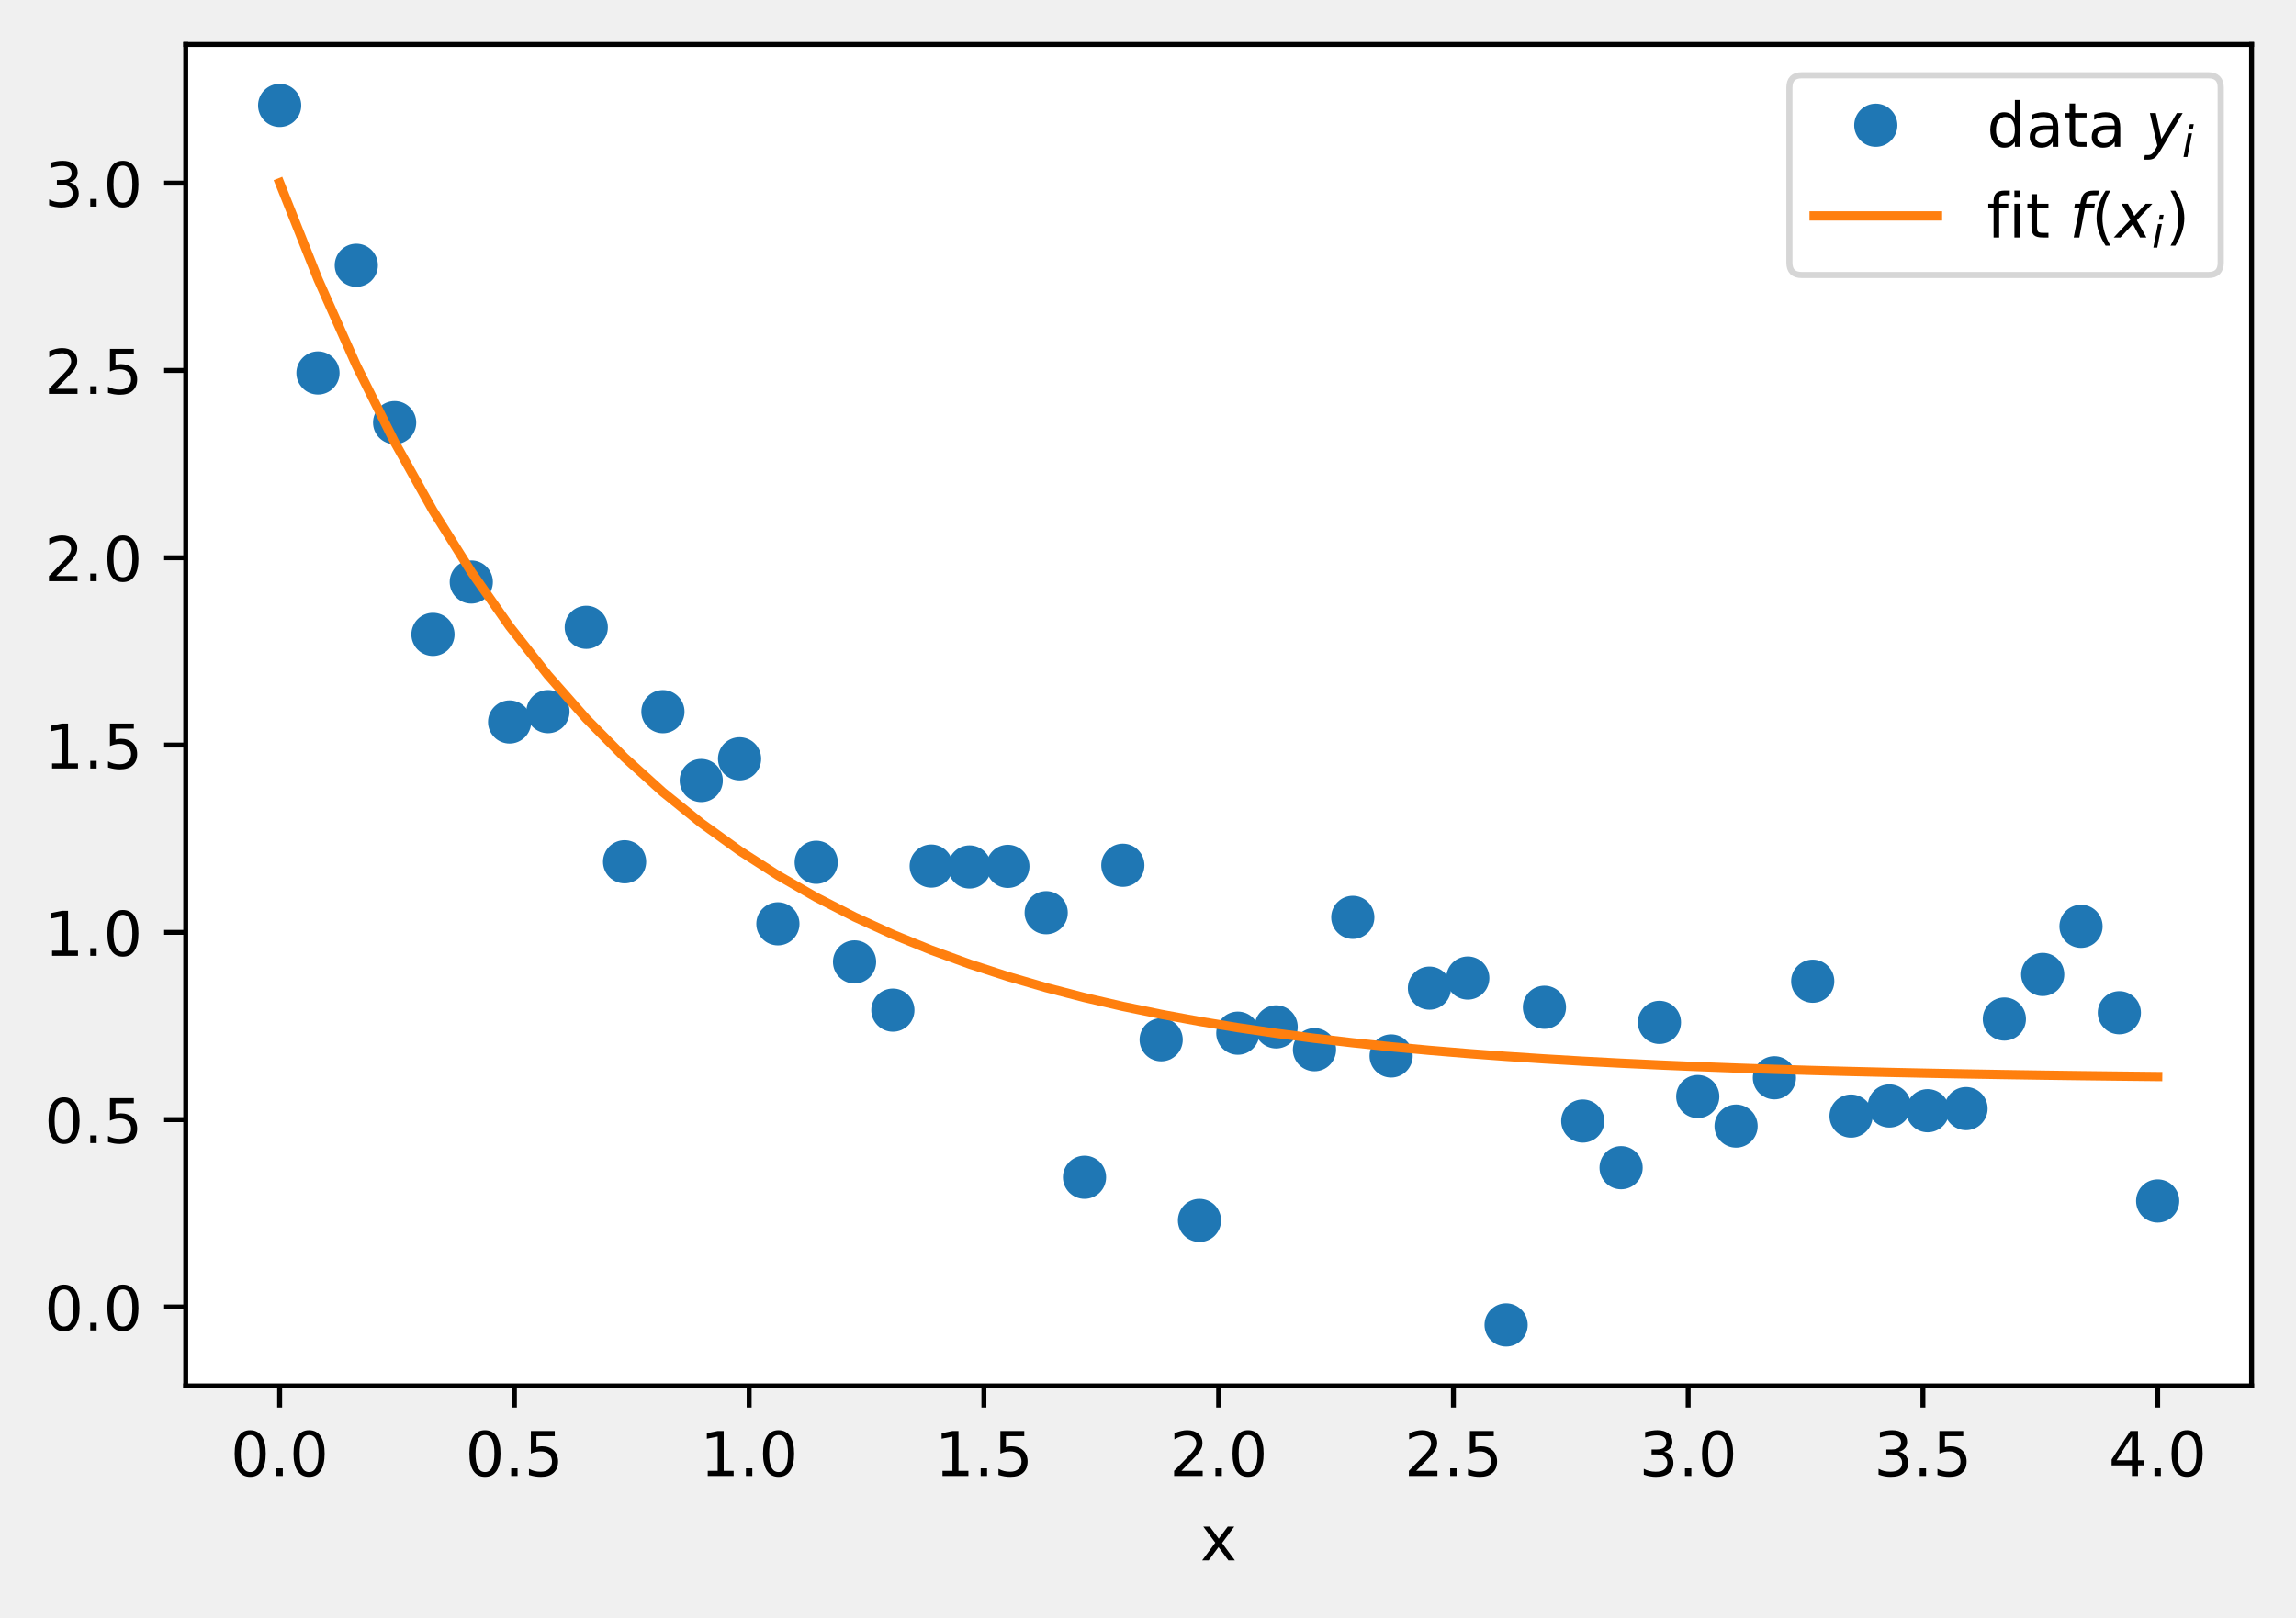
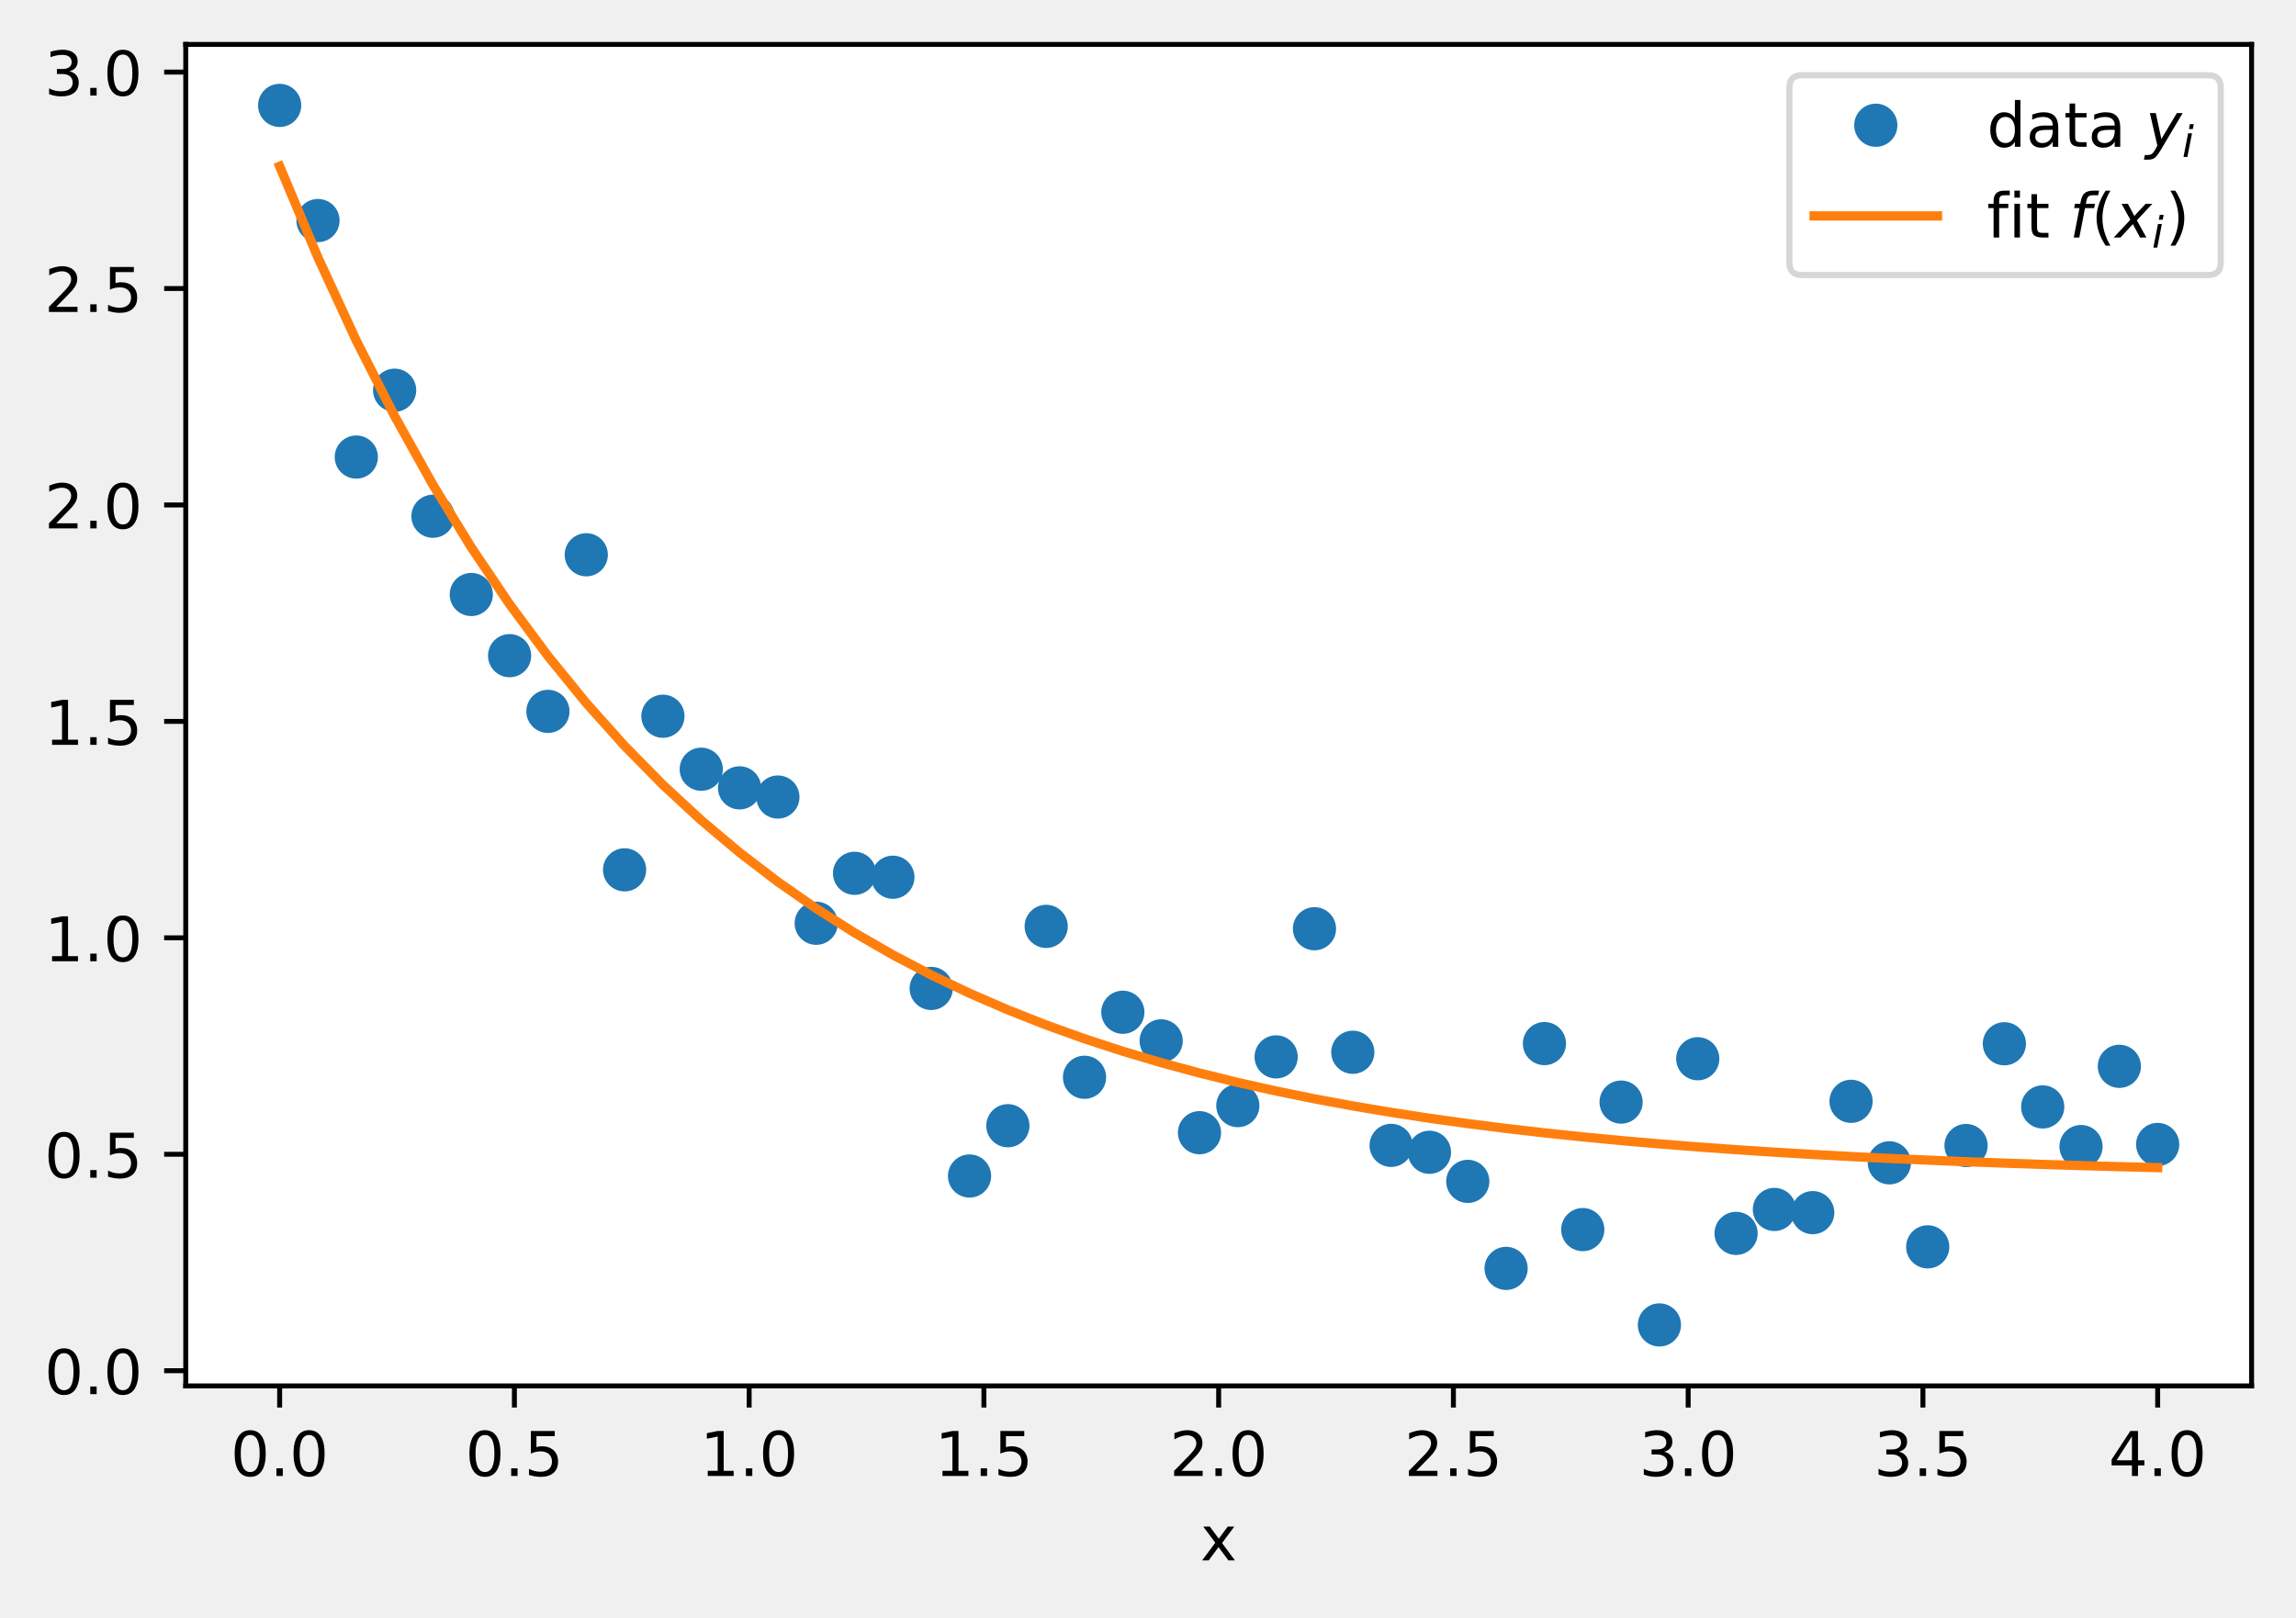
<svg xmlns="http://www.w3.org/2000/svg" xmlns:xlink="http://www.w3.org/1999/xlink" height="262.196pt" version="1.1" viewBox="0 0 372.103 262.196" width="372.103pt">
  <defs>
    <style type="text/css">*{stroke-linecap:butt;stroke-linejoin:round;}</style>
  </defs>
  <g id="figure_1">
    <g id="patch_1">
      <path d="M 0 262.196  L 372.103 262.196  L 372.103 0  L 0 0  z " style="fill:none;" />
    </g>
    <g id="axes_1">
      <g id="patch_2">
        <path d="M 30.103 224.64  L 364.903 224.64  L 364.903 7.2  L 30.103 7.2  z " style="fill:#ffffff;" />
      </g>
      <g id="matplotlib.axis_1">
        <g id="xtick_1">
          <g id="line2d_1">
            <defs>
-               <path d="M 0 0  L 0 3.5  " id="m2688bd64da" style="stroke:#000000;stroke-width:0.8;" />
+               <path d="M 0 0  L 0 3.5  " id="m2fd367ef7d" style="stroke:#000000;stroke-width:0.8;" />
            </defs>
            <g>
-               <use style="stroke:#000000;stroke-width:0.8;" x="45.321" xlink:href="#m2688bd64da" y="224.64" />
+               <use style="stroke:#000000;stroke-width:0.8;" x="45.321" xlink:href="#m2fd367ef7d" y="224.64" />
            </g>
          </g>
          <g id="text_1">
            <g transform="translate(37.36974 239.2384)scale(0.1 -0.1)">
              <defs>
                <path d="M 31.781 66.406  Q 24.172 66.406 20.328 58.906  Q 16.5 51.422 16.5 36.375  Q 16.5 21.391 20.328 13.891  Q 24.172 6.391 31.781 6.391  Q 39.453 6.391 43.281 13.891  Q 47.125 21.391 47.125 36.375  Q 47.125 51.422 43.281 58.906  Q 39.453 66.406 31.781 66.406  z M 31.781 74.219  Q 44.047 74.219 50.516 64.516  Q 56.984 54.828 56.984 36.375  Q 56.984 17.969 50.516 8.266  Q 44.047 -1.422 31.781 -1.422  Q 19.531 -1.422 13.062 8.266  Q 6.594 17.969 6.594 36.375  Q 6.594 54.828 13.062 64.516  Q 19.531 74.219 31.781 74.219  z " id="DejaVuSans-48" />
                <path d="M 10.688 12.406  L 21 12.406  L 21 0  L 10.688 0  z " id="DejaVuSans-46" />
              </defs>
              <use xlink:href="#DejaVuSans-48" />
              <use x="63.623" xlink:href="#DejaVuSans-46" />
              <use x="95.41" xlink:href="#DejaVuSans-48" />
            </g>
          </g>
        </g>
        <g id="xtick_2">
          <g id="line2d_2">
            <g>
-               <use style="stroke:#000000;stroke-width:0.8;" x="83.367" xlink:href="#m2688bd64da" y="224.64" />
+               <use style="stroke:#000000;stroke-width:0.8;" x="83.367" xlink:href="#m2fd367ef7d" y="224.64" />
            </g>
          </g>
          <g id="text_2">
            <g transform="translate(75.4152 239.2384)scale(0.1 -0.1)">
              <defs>
                <path d="M 10.797 72.906  L 49.516 72.906  L 49.516 64.594  L 19.828 64.594  L 19.828 46.734  Q 21.969 47.469 24.109 47.828  Q 26.266 48.188 28.422 48.188  Q 40.625 48.188 47.75 41.5  Q 54.891 34.812 54.891 23.391  Q 54.891 11.625 47.562 5.094  Q 40.234 -1.422 26.906 -1.422  Q 22.312 -1.422 17.547 -0.641  Q 12.797 0.141 7.719 1.703  L 7.719 11.625  Q 12.109 9.234 16.797 8.062  Q 21.484 6.891 26.703 6.891  Q 35.156 6.891 40.078 11.328  Q 45.016 15.766 45.016 23.391  Q 45.016 31 40.078 35.438  Q 35.156 39.891 26.703 39.891  Q 22.75 39.891 18.812 39.016  Q 14.891 38.141 10.797 36.281  z " id="DejaVuSans-53" />
              </defs>
              <use xlink:href="#DejaVuSans-48" />
              <use x="63.623" xlink:href="#DejaVuSans-46" />
              <use x="95.41" xlink:href="#DejaVuSans-53" />
            </g>
          </g>
        </g>
        <g id="xtick_3">
          <g id="line2d_3">
            <g>
-               <use style="stroke:#000000;stroke-width:0.8;" x="121.412" xlink:href="#m2688bd64da" y="224.64" />
+               <use style="stroke:#000000;stroke-width:0.8;" x="121.412" xlink:href="#m2fd367ef7d" y="224.64" />
            </g>
          </g>
          <g id="text_3">
            <g transform="translate(113.4607 239.2384)scale(0.1 -0.1)">
              <defs>
                <path d="M 12.406 8.297  L 28.516 8.297  L 28.516 63.922  L 10.984 60.406  L 10.984 69.391  L 28.422 72.906  L 38.281 72.906  L 38.281 8.297  L 54.391 8.297  L 54.391 0  L 12.406 0  z " id="DejaVuSans-49" />
              </defs>
              <use xlink:href="#DejaVuSans-49" />
              <use x="63.623" xlink:href="#DejaVuSans-46" />
              <use x="95.41" xlink:href="#DejaVuSans-48" />
            </g>
          </g>
        </g>
        <g id="xtick_4">
          <g id="line2d_4">
            <g>
-               <use style="stroke:#000000;stroke-width:0.8;" x="159.458" xlink:href="#m2688bd64da" y="224.64" />
+               <use style="stroke:#000000;stroke-width:0.8;" x="159.458" xlink:href="#m2fd367ef7d" y="224.64" />
            </g>
          </g>
          <g id="text_4">
            <g transform="translate(151.5061 239.2384)scale(0.1 -0.1)">
              <use xlink:href="#DejaVuSans-49" />
              <use x="63.623" xlink:href="#DejaVuSans-46" />
              <use x="95.41" xlink:href="#DejaVuSans-53" />
            </g>
          </g>
        </g>
        <g id="xtick_5">
          <g id="line2d_5">
            <g>
-               <use style="stroke:#000000;stroke-width:0.8;" x="197.503" xlink:href="#m2688bd64da" y="224.64" />
+               <use style="stroke:#000000;stroke-width:0.8;" x="197.503" xlink:href="#m2fd367ef7d" y="224.64" />
            </g>
          </g>
          <g id="text_5">
            <g transform="translate(189.5516 239.2384)scale(0.1 -0.1)">
              <defs>
                <path d="M 19.188 8.297  L 53.609 8.297  L 53.609 0  L 7.328 0  L 7.328 8.297  Q 12.938 14.109 22.625 23.891  Q 32.328 33.688 34.812 36.531  Q 39.547 41.844 41.422 45.531  Q 43.312 49.219 43.312 52.781  Q 43.312 58.594 39.234 62.25  Q 35.156 65.922 28.609 65.922  Q 23.969 65.922 18.812 64.312  Q 13.672 62.703 7.812 59.422  L 7.812 69.391  Q 13.766 71.781 18.938 73  Q 24.125 74.219 28.422 74.219  Q 39.75 74.219 46.484 68.547  Q 53.219 62.891 53.219 53.422  Q 53.219 48.922 51.531 44.891  Q 49.859 40.875 45.406 35.406  Q 44.188 33.984 37.641 27.219  Q 31.109 20.453 19.188 8.297  z " id="DejaVuSans-50" />
              </defs>
              <use xlink:href="#DejaVuSans-50" />
              <use x="63.623" xlink:href="#DejaVuSans-46" />
              <use x="95.41" xlink:href="#DejaVuSans-48" />
            </g>
          </g>
        </g>
        <g id="xtick_6">
          <g id="line2d_6">
            <g>
-               <use style="stroke:#000000;stroke-width:0.8;" x="235.549" xlink:href="#m2688bd64da" y="224.64" />
+               <use style="stroke:#000000;stroke-width:0.8;" x="235.549" xlink:href="#m2fd367ef7d" y="224.64" />
            </g>
          </g>
          <g id="text_6">
            <g transform="translate(227.597 239.2384)scale(0.1 -0.1)">
              <use xlink:href="#DejaVuSans-50" />
              <use x="63.623" xlink:href="#DejaVuSans-46" />
              <use x="95.41" xlink:href="#DejaVuSans-53" />
            </g>
          </g>
        </g>
        <g id="xtick_7">
          <g id="line2d_7">
            <g>
-               <use style="stroke:#000000;stroke-width:0.8;" x="273.594" xlink:href="#m2688bd64da" y="224.64" />
+               <use style="stroke:#000000;stroke-width:0.8;" x="273.594" xlink:href="#m2fd367ef7d" y="224.64" />
            </g>
          </g>
          <g id="text_7">
            <g transform="translate(265.6425 239.2384)scale(0.1 -0.1)">
              <defs>
                <path d="M 40.578 39.312  Q 47.656 37.797 51.625 33  Q 55.609 28.219 55.609 21.188  Q 55.609 10.406 48.188 4.484  Q 40.766 -1.422 27.094 -1.422  Q 22.516 -1.422 17.656 -0.516  Q 12.797 0.391 7.625 2.203  L 7.625 11.719  Q 11.719 9.328 16.594 8.109  Q 21.484 6.891 26.812 6.891  Q 36.078 6.891 40.938 10.547  Q 45.797 14.203 45.797 21.188  Q 45.797 27.641 41.281 31.266  Q 36.766 34.906 28.719 34.906  L 20.219 34.906  L 20.219 43.016  L 29.109 43.016  Q 36.375 43.016 40.234 45.922  Q 44.094 48.828 44.094 54.297  Q 44.094 59.906 40.109 62.906  Q 36.141 65.922 28.719 65.922  Q 24.656 65.922 20.016 65.031  Q 15.375 64.156 9.812 62.312  L 9.812 71.094  Q 15.438 72.656 20.344 73.438  Q 25.25 74.219 29.594 74.219  Q 40.828 74.219 47.359 69.109  Q 53.906 64.016 53.906 55.328  Q 53.906 49.266 50.438 45.094  Q 46.969 40.922 40.578 39.312  z " id="DejaVuSans-51" />
              </defs>
              <use xlink:href="#DejaVuSans-51" />
              <use x="63.623" xlink:href="#DejaVuSans-46" />
              <use x="95.41" xlink:href="#DejaVuSans-48" />
            </g>
          </g>
        </g>
        <g id="xtick_8">
          <g id="line2d_8">
            <g>
-               <use style="stroke:#000000;stroke-width:0.8;" x="311.639" xlink:href="#m2688bd64da" y="224.64" />
+               <use style="stroke:#000000;stroke-width:0.8;" x="311.639" xlink:href="#m2fd367ef7d" y="224.64" />
            </g>
          </g>
          <g id="text_8">
            <g transform="translate(303.6879 239.2384)scale(0.1 -0.1)">
              <use xlink:href="#DejaVuSans-51" />
              <use x="63.623" xlink:href="#DejaVuSans-46" />
              <use x="95.41" xlink:href="#DejaVuSans-53" />
            </g>
          </g>
        </g>
        <g id="xtick_9">
          <g id="line2d_9">
            <g>
-               <use style="stroke:#000000;stroke-width:0.8;" x="349.685" xlink:href="#m2688bd64da" y="224.64" />
+               <use style="stroke:#000000;stroke-width:0.8;" x="349.685" xlink:href="#m2fd367ef7d" y="224.64" />
            </g>
          </g>
          <g id="text_9">
            <g transform="translate(341.7334 239.2384)scale(0.1 -0.1)">
              <defs>
                <path d="M 37.797 64.312  L 12.891 25.391  L 37.797 25.391  z M 35.203 72.906  L 47.609 72.906  L 47.609 25.391  L 58.016 25.391  L 58.016 17.188  L 47.609 17.188  L 47.609 0  L 37.797 0  L 37.797 17.188  L 4.891 17.188  L 4.891 26.703  z " id="DejaVuSans-52" />
              </defs>
              <use xlink:href="#DejaVuSans-52" />
              <use x="63.623" xlink:href="#DejaVuSans-46" />
              <use x="95.41" xlink:href="#DejaVuSans-48" />
            </g>
          </g>
        </g>
        <g id="text_10">
          <g transform="translate(194.5437 252.9166)scale(0.1 -0.1)">
            <defs>
              <path d="M 54.891 54.688  L 35.109 28.078  L 55.906 0  L 45.312 0  L 29.391 21.484  L 13.484 0  L 2.875 0  L 24.125 28.609  L 4.688 54.688  L 15.281 54.688  L 29.781 35.203  L 44.281 54.688  z " id="DejaVuSans-120" />
            </defs>
            <use xlink:href="#DejaVuSans-120" />
          </g>
        </g>
      </g>
      <g id="matplotlib.axis_2">
        <g id="ytick_1">
          <g id="line2d_10">
            <defs>
-               <path d="M 0 0  L -3.5 0  " id="m18e5cded3b" style="stroke:#000000;stroke-width:0.8;" />
+               <path d="M 0 0  L -3.5 0  " id="ma325a2840d" style="stroke:#000000;stroke-width:0.8;" />
            </defs>
            <g>
-               <use style="stroke:#000000;stroke-width:0.8;" x="30.103" xlink:href="#m18e5cded3b" y="211.844" />
+               <use style="stroke:#000000;stroke-width:0.8;" x="30.103" xlink:href="#ma325a2840d" y="222.174" />
            </g>
          </g>
          <g id="text_11">
-             <g transform="translate(7.2 215.6428)scale(0.1 -0.1)">
+             <g transform="translate(7.2 225.9735)scale(0.1 -0.1)">
              <use xlink:href="#DejaVuSans-48" />
              <use x="63.623" xlink:href="#DejaVuSans-46" />
              <use x="95.41" xlink:href="#DejaVuSans-48" />
            </g>
          </g>
        </g>
        <g id="ytick_2">
          <g id="line2d_11">
            <g>
-               <use style="stroke:#000000;stroke-width:0.8;" x="30.103" xlink:href="#m18e5cded3b" y="181.484" />
+               <use style="stroke:#000000;stroke-width:0.8;" x="30.103" xlink:href="#ma325a2840d" y="187.093" />
            </g>
          </g>
          <g id="text_12">
-             <g transform="translate(7.2 185.2833)scale(0.1 -0.1)">
+             <g transform="translate(7.2 190.8919)scale(0.1 -0.1)">
              <use xlink:href="#DejaVuSans-48" />
              <use x="63.623" xlink:href="#DejaVuSans-46" />
              <use x="95.41" xlink:href="#DejaVuSans-53" />
            </g>
          </g>
        </g>
        <g id="ytick_3">
          <g id="line2d_12">
            <g>
-               <use style="stroke:#000000;stroke-width:0.8;" x="30.103" xlink:href="#m18e5cded3b" y="151.125" />
+               <use style="stroke:#000000;stroke-width:0.8;" x="30.103" xlink:href="#ma325a2840d" y="152.011" />
            </g>
          </g>
          <g id="text_13">
-             <g transform="translate(7.2 154.9238)scale(0.1 -0.1)">
+             <g transform="translate(7.2 155.8103)scale(0.1 -0.1)">
              <use xlink:href="#DejaVuSans-49" />
              <use x="63.623" xlink:href="#DejaVuSans-46" />
              <use x="95.41" xlink:href="#DejaVuSans-48" />
            </g>
          </g>
        </g>
        <g id="ytick_4">
          <g id="line2d_13">
            <g>
-               <use style="stroke:#000000;stroke-width:0.8;" x="30.103" xlink:href="#m18e5cded3b" y="120.765" />
+               <use style="stroke:#000000;stroke-width:0.8;" x="30.103" xlink:href="#ma325a2840d" y="116.93" />
            </g>
          </g>
          <g id="text_14">
-             <g transform="translate(7.2 124.5643)scale(0.1 -0.1)">
+             <g transform="translate(7.2 120.7287)scale(0.1 -0.1)">
              <use xlink:href="#DejaVuSans-49" />
              <use x="63.623" xlink:href="#DejaVuSans-46" />
              <use x="95.41" xlink:href="#DejaVuSans-53" />
            </g>
          </g>
        </g>
        <g id="ytick_5">
          <g id="line2d_14">
            <g>
-               <use style="stroke:#000000;stroke-width:0.8;" x="30.103" xlink:href="#m18e5cded3b" y="90.406" />
+               <use style="stroke:#000000;stroke-width:0.8;" x="30.103" xlink:href="#ma325a2840d" y="81.848" />
            </g>
          </g>
          <g id="text_15">
-             <g transform="translate(7.2 94.20477)scale(0.1 -0.1)">
+             <g transform="translate(7.2 85.64714)scale(0.1 -0.1)">
              <use xlink:href="#DejaVuSans-50" />
              <use x="63.623" xlink:href="#DejaVuSans-46" />
              <use x="95.41" xlink:href="#DejaVuSans-48" />
            </g>
          </g>
        </g>
        <g id="ytick_6">
          <g id="line2d_15">
            <g>
-               <use style="stroke:#000000;stroke-width:0.8;" x="30.103" xlink:href="#m18e5cded3b" y="60.046" />
+               <use style="stroke:#000000;stroke-width:0.8;" x="30.103" xlink:href="#ma325a2840d" y="46.766" />
            </g>
          </g>
          <g id="text_16">
-             <g transform="translate(7.2 63.84527)scale(0.1 -0.1)">
+             <g transform="translate(7.2 50.56554)scale(0.1 -0.1)">
              <use xlink:href="#DejaVuSans-50" />
              <use x="63.623" xlink:href="#DejaVuSans-46" />
              <use x="95.41" xlink:href="#DejaVuSans-53" />
            </g>
          </g>
        </g>
        <g id="ytick_7">
          <g id="line2d_16">
            <g>
-               <use style="stroke:#000000;stroke-width:0.8;" x="30.103" xlink:href="#m18e5cded3b" y="29.687" />
+               <use style="stroke:#000000;stroke-width:0.8;" x="30.103" xlink:href="#ma325a2840d" y="11.685" />
            </g>
          </g>
          <g id="text_17">
-             <g transform="translate(7.2 33.48577)scale(0.1 -0.1)">
+             <g transform="translate(7.2 15.48394)scale(0.1 -0.1)">
              <use xlink:href="#DejaVuSans-51" />
              <use x="63.623" xlink:href="#DejaVuSans-46" />
              <use x="95.41" xlink:href="#DejaVuSans-48" />
            </g>
          </g>
        </g>
      </g>
      <g id="line2d_17">
        <defs>
-           <path d="M 0 3  C 0.796 3 1.559 2.684 2.121 2.121  C 2.684 1.559 3 0.796 3 0  C 3 -0.796 2.684 -1.559 2.121 -2.121  C 1.559 -2.684 0.796 -3 0 -3  C -0.796 -3 -1.559 -2.684 -2.121 -2.121  C -2.684 -1.559 -3 -0.796 -3 0  C -3 0.796 -2.684 1.559 -2.121 2.121  C -1.559 2.684 -0.796 3 0 3  z " id="med40b68b12" style="stroke:#1f77b4;" />
+           <path d="M 0 3  C 0.796 3 1.559 2.684 2.121 2.121  C 2.684 1.559 3 0.796 3 0  C 3 -0.796 2.684 -1.559 2.121 -2.121  C 1.559 -2.684 0.796 -3 0 -3  C -0.796 -3 -1.559 -2.684 -2.121 -2.121  C -2.684 -1.559 -3 -0.796 -3 0  C -3 0.796 -2.684 1.559 -2.121 2.121  C -1.559 2.684 -0.796 3 0 3  z " id="mf1a1aeeac5" style="stroke:#1f77b4;" />
        </defs>
-         <g clip-path="url(#pec692650da)">
-           <use style="fill:#1f77b4;stroke:#1f77b4;" x="45.321" xlink:href="#med40b68b12" y="17.084" />
-           <use style="fill:#1f77b4;stroke:#1f77b4;" x="51.533" xlink:href="#med40b68b12" y="60.455" />
-           <use style="fill:#1f77b4;stroke:#1f77b4;" x="57.744" xlink:href="#med40b68b12" y="43.003" />
-           <use style="fill:#1f77b4;stroke:#1f77b4;" x="63.956" xlink:href="#med40b68b12" y="68.502" />
-           <use style="fill:#1f77b4;stroke:#1f77b4;" x="70.167" xlink:href="#med40b68b12" y="102.827" />
-           <use style="fill:#1f77b4;stroke:#1f77b4;" x="76.379" xlink:href="#med40b68b12" y="94.336" />
-           <use style="fill:#1f77b4;stroke:#1f77b4;" x="82.59" xlink:href="#med40b68b12" y="117.025" />
-           <use style="fill:#1f77b4;stroke:#1f77b4;" x="88.802" xlink:href="#med40b68b12" y="115.346" />
-           <use style="fill:#1f77b4;stroke:#1f77b4;" x="95.013" xlink:href="#med40b68b12" y="101.681" />
-           <use style="fill:#1f77b4;stroke:#1f77b4;" x="101.225" xlink:href="#med40b68b12" y="139.681" />
-           <use style="fill:#1f77b4;stroke:#1f77b4;" x="107.436" xlink:href="#med40b68b12" y="115.352" />
-           <use style="fill:#1f77b4;stroke:#1f77b4;" x="113.648" xlink:href="#med40b68b12" y="126.513" />
-           <use style="fill:#1f77b4;stroke:#1f77b4;" x="119.859" xlink:href="#med40b68b12" y="122.992" />
-           <use style="fill:#1f77b4;stroke:#1f77b4;" x="126.071" xlink:href="#med40b68b12" y="149.741" />
-           <use style="fill:#1f77b4;stroke:#1f77b4;" x="132.282" xlink:href="#med40b68b12" y="139.766" />
-           <use style="fill:#1f77b4;stroke:#1f77b4;" x="138.494" xlink:href="#med40b68b12" y="155.915" />
-           <use style="fill:#1f77b4;stroke:#1f77b4;" x="144.705" xlink:href="#med40b68b12" y="163.731" />
-           <use style="fill:#1f77b4;stroke:#1f77b4;" x="150.917" xlink:href="#med40b68b12" y="140.38" />
-           <use style="fill:#1f77b4;stroke:#1f77b4;" x="157.128" xlink:href="#med40b68b12" y="140.524" />
-           <use style="fill:#1f77b4;stroke:#1f77b4;" x="163.34" xlink:href="#med40b68b12" y="140.427" />
-           <use style="fill:#1f77b4;stroke:#1f77b4;" x="169.551" xlink:href="#med40b68b12" y="147.937" />
-           <use style="fill:#1f77b4;stroke:#1f77b4;" x="175.763" xlink:href="#med40b68b12" y="190.822" />
-           <use style="fill:#1f77b4;stroke:#1f77b4;" x="181.974" xlink:href="#med40b68b12" y="140.247" />
-           <use style="fill:#1f77b4;stroke:#1f77b4;" x="188.186" xlink:href="#med40b68b12" y="168.529" />
-           <use style="fill:#1f77b4;stroke:#1f77b4;" x="194.397" xlink:href="#med40b68b12" y="197.815" />
-           <use style="fill:#1f77b4;stroke:#1f77b4;" x="200.609" xlink:href="#med40b68b12" y="167.465" />
-           <use style="fill:#1f77b4;stroke:#1f77b4;" x="206.82" xlink:href="#med40b68b12" y="166.445" />
-           <use style="fill:#1f77b4;stroke:#1f77b4;" x="213.032" xlink:href="#med40b68b12" y="170.14" />
-           <use style="fill:#1f77b4;stroke:#1f77b4;" x="219.243" xlink:href="#med40b68b12" y="148.692" />
-           <use style="fill:#1f77b4;stroke:#1f77b4;" x="225.455" xlink:href="#med40b68b12" y="171.158" />
-           <use style="fill:#1f77b4;stroke:#1f77b4;" x="231.666" xlink:href="#med40b68b12" y="160.165" />
-           <use style="fill:#1f77b4;stroke:#1f77b4;" x="237.878" xlink:href="#med40b68b12" y="158.53" />
-           <use style="fill:#1f77b4;stroke:#1f77b4;" x="244.089" xlink:href="#med40b68b12" y="214.756" />
-           <use style="fill:#1f77b4;stroke:#1f77b4;" x="250.301" xlink:href="#med40b68b12" y="163.268" />
-           <use style="fill:#1f77b4;stroke:#1f77b4;" x="256.512" xlink:href="#med40b68b12" y="181.71" />
-           <use style="fill:#1f77b4;stroke:#1f77b4;" x="262.724" xlink:href="#med40b68b12" y="189.271" />
-           <use style="fill:#1f77b4;stroke:#1f77b4;" x="268.935" xlink:href="#med40b68b12" y="165.717" />
-           <use style="fill:#1f77b4;stroke:#1f77b4;" x="275.147" xlink:href="#med40b68b12" y="177.737" />
-           <use style="fill:#1f77b4;stroke:#1f77b4;" x="281.358" xlink:href="#med40b68b12" y="182.527" />
-           <use style="fill:#1f77b4;stroke:#1f77b4;" x="287.57" xlink:href="#med40b68b12" y="174.695" />
-           <use style="fill:#1f77b4;stroke:#1f77b4;" x="293.781" xlink:href="#med40b68b12" y="159.044" />
-           <use style="fill:#1f77b4;stroke:#1f77b4;" x="299.993" xlink:href="#med40b68b12" y="180.904" />
-           <use style="fill:#1f77b4;stroke:#1f77b4;" x="306.204" xlink:href="#med40b68b12" y="179.263" />
-           <use style="fill:#1f77b4;stroke:#1f77b4;" x="312.416" xlink:href="#med40b68b12" y="180.033" />
-           <use style="fill:#1f77b4;stroke:#1f77b4;" x="318.627" xlink:href="#med40b68b12" y="179.693" />
-           <use style="fill:#1f77b4;stroke:#1f77b4;" x="324.839" xlink:href="#med40b68b12" y="165.175" />
-           <use style="fill:#1f77b4;stroke:#1f77b4;" x="331.05" xlink:href="#med40b68b12" y="157.946" />
-           <use style="fill:#1f77b4;stroke:#1f77b4;" x="337.262" xlink:href="#med40b68b12" y="150.145" />
-           <use style="fill:#1f77b4;stroke:#1f77b4;" x="343.473" xlink:href="#med40b68b12" y="164.153" />
-           <use style="fill:#1f77b4;stroke:#1f77b4;" x="349.685" xlink:href="#med40b68b12" y="194.667" />
+         <g clip-path="url(#p84a6d1cdfe)">
+           <use style="fill:#1f77b4;stroke:#1f77b4;" x="45.321" xlink:href="#mf1a1aeeac5" y="17.084" />
+           <use style="fill:#1f77b4;stroke:#1f77b4;" x="51.533" xlink:href="#mf1a1aeeac5" y="35.749" />
+           <use style="fill:#1f77b4;stroke:#1f77b4;" x="57.744" xlink:href="#mf1a1aeeac5" y="74.083" />
+           <use style="fill:#1f77b4;stroke:#1f77b4;" x="63.956" xlink:href="#mf1a1aeeac5" y="63.249" />
+           <use style="fill:#1f77b4;stroke:#1f77b4;" x="70.167" xlink:href="#mf1a1aeeac5" y="83.676" />
+           <use style="fill:#1f77b4;stroke:#1f77b4;" x="76.379" xlink:href="#mf1a1aeeac5" y="96.361" />
+           <use style="fill:#1f77b4;stroke:#1f77b4;" x="82.59" xlink:href="#mf1a1aeeac5" y="106.276" />
+           <use style="fill:#1f77b4;stroke:#1f77b4;" x="88.802" xlink:href="#mf1a1aeeac5" y="115.304" />
+           <use style="fill:#1f77b4;stroke:#1f77b4;" x="95.013" xlink:href="#mf1a1aeeac5" y="89.921" />
+           <use style="fill:#1f77b4;stroke:#1f77b4;" x="101.225" xlink:href="#mf1a1aeeac5" y="140.99" />
+           <use style="fill:#1f77b4;stroke:#1f77b4;" x="107.436" xlink:href="#mf1a1aeeac5" y="116.092" />
+           <use style="fill:#1f77b4;stroke:#1f77b4;" x="113.648" xlink:href="#mf1a1aeeac5" y="124.682" />
+           <use style="fill:#1f77b4;stroke:#1f77b4;" x="119.859" xlink:href="#mf1a1aeeac5" y="127.701" />
+           <use style="fill:#1f77b4;stroke:#1f77b4;" x="126.071" xlink:href="#mf1a1aeeac5" y="129.191" />
+           <use style="fill:#1f77b4;stroke:#1f77b4;" x="132.282" xlink:href="#mf1a1aeeac5" y="149.65" />
+           <use style="fill:#1f77b4;stroke:#1f77b4;" x="138.494" xlink:href="#mf1a1aeeac5" y="141.554" />
+           <use style="fill:#1f77b4;stroke:#1f77b4;" x="144.705" xlink:href="#mf1a1aeeac5" y="142.187" />
+           <use style="fill:#1f77b4;stroke:#1f77b4;" x="150.917" xlink:href="#mf1a1aeeac5" y="160.214" />
+           <use style="fill:#1f77b4;stroke:#1f77b4;" x="157.128" xlink:href="#mf1a1aeeac5" y="190.616" />
+           <use style="fill:#1f77b4;stroke:#1f77b4;" x="163.34" xlink:href="#mf1a1aeeac5" y="182.466" />
+           <use style="fill:#1f77b4;stroke:#1f77b4;" x="169.551" xlink:href="#mf1a1aeeac5" y="150.153" />
+           <use style="fill:#1f77b4;stroke:#1f77b4;" x="175.763" xlink:href="#mf1a1aeeac5" y="174.612" />
+           <use style="fill:#1f77b4;stroke:#1f77b4;" x="181.974" xlink:href="#mf1a1aeeac5" y="164.074" />
+           <use style="fill:#1f77b4;stroke:#1f77b4;" x="188.186" xlink:href="#mf1a1aeeac5" y="168.715" />
+           <use style="fill:#1f77b4;stroke:#1f77b4;" x="194.397" xlink:href="#mf1a1aeeac5" y="183.596" />
+           <use style="fill:#1f77b4;stroke:#1f77b4;" x="200.609" xlink:href="#mf1a1aeeac5" y="179.209" />
+           <use style="fill:#1f77b4;stroke:#1f77b4;" x="206.82" xlink:href="#mf1a1aeeac5" y="171.309" />
+           <use style="fill:#1f77b4;stroke:#1f77b4;" x="213.032" xlink:href="#mf1a1aeeac5" y="150.536" />
+           <use style="fill:#1f77b4;stroke:#1f77b4;" x="219.243" xlink:href="#mf1a1aeeac5" y="170.559" />
+           <use style="fill:#1f77b4;stroke:#1f77b4;" x="225.455" xlink:href="#mf1a1aeeac5" y="185.652" />
+           <use style="fill:#1f77b4;stroke:#1f77b4;" x="231.666" xlink:href="#mf1a1aeeac5" y="186.77" />
+           <use style="fill:#1f77b4;stroke:#1f77b4;" x="237.878" xlink:href="#mf1a1aeeac5" y="191.488" />
+           <use style="fill:#1f77b4;stroke:#1f77b4;" x="244.089" xlink:href="#mf1a1aeeac5" y="205.59" />
+           <use style="fill:#1f77b4;stroke:#1f77b4;" x="250.301" xlink:href="#mf1a1aeeac5" y="169.153" />
+           <use style="fill:#1f77b4;stroke:#1f77b4;" x="256.512" xlink:href="#mf1a1aeeac5" y="199.302" />
+           <use style="fill:#1f77b4;stroke:#1f77b4;" x="262.724" xlink:href="#mf1a1aeeac5" y="178.636" />
+           <use style="fill:#1f77b4;stroke:#1f77b4;" x="268.935" xlink:href="#mf1a1aeeac5" y="214.756" />
+           <use style="fill:#1f77b4;stroke:#1f77b4;" x="275.147" xlink:href="#mf1a1aeeac5" y="171.608" />
+           <use style="fill:#1f77b4;stroke:#1f77b4;" x="281.358" xlink:href="#mf1a1aeeac5" y="199.917" />
+           <use style="fill:#1f77b4;stroke:#1f77b4;" x="287.57" xlink:href="#mf1a1aeeac5" y="196.037" />
+           <use style="fill:#1f77b4;stroke:#1f77b4;" x="293.781" xlink:href="#mf1a1aeeac5" y="196.553" />
+           <use style="fill:#1f77b4;stroke:#1f77b4;" x="299.993" xlink:href="#mf1a1aeeac5" y="178.51" />
+           <use style="fill:#1f77b4;stroke:#1f77b4;" x="306.204" xlink:href="#mf1a1aeeac5" y="188.479" />
+           <use style="fill:#1f77b4;stroke:#1f77b4;" x="312.416" xlink:href="#mf1a1aeeac5" y="202.099" />
+           <use style="fill:#1f77b4;stroke:#1f77b4;" x="318.627" xlink:href="#mf1a1aeeac5" y="185.674" />
+           <use style="fill:#1f77b4;stroke:#1f77b4;" x="324.839" xlink:href="#mf1a1aeeac5" y="169.18" />
+           <use style="fill:#1f77b4;stroke:#1f77b4;" x="331.05" xlink:href="#mf1a1aeeac5" y="179.418" />
+           <use style="fill:#1f77b4;stroke:#1f77b4;" x="337.262" xlink:href="#mf1a1aeeac5" y="185.842" />
+           <use style="fill:#1f77b4;stroke:#1f77b4;" x="343.473" xlink:href="#mf1a1aeeac5" y="172.837" />
+           <use style="fill:#1f77b4;stroke:#1f77b4;" x="349.685" xlink:href="#mf1a1aeeac5" y="185.504" />
        </g>
      </g>
      <g id="line2d_18">
-         <path clip-path="url(#pec692650da)" d="M 45.321 29.627  L 51.533 45.257  L 57.744 59.206  L 63.956 71.657  L 70.167 82.769  L 76.379 92.687  L 82.59 101.539  L 88.802 109.439  L 95.013 116.491  L 101.225 122.784  L 107.436 128.401  L 113.648 133.415  L 119.859 137.889  L 126.071 141.883  L 132.282 145.447  L 138.494 148.629  L 144.705 151.468  L 150.917 154.002  L 157.128 156.264  L 163.34 158.283  L 169.551 160.085  L 175.763 161.693  L 181.974 163.128  L 188.186 164.409  L 194.397 165.552  L 200.609 166.573  L 206.82 167.484  L 213.032 168.297  L 219.243 169.022  L 225.455 169.67  L 231.666 170.248  L 237.878 170.763  L 244.089 171.224  L 250.301 171.635  L 256.512 172.002  L 262.724 172.329  L 268.935 172.621  L 275.147 172.882  L 281.358 173.114  L 287.57 173.322  L 293.781 173.508  L 299.993 173.673  L 306.204 173.821  L 312.416 173.953  L 318.627 174.07  L 324.839 174.175  L 331.05 174.269  L 337.262 174.353  L 343.473 174.427  L 349.685 174.494  " style="fill:none;stroke:#ff7f0e;stroke-linecap:square;stroke-width:1.5;" />
+         <path clip-path="url(#p84a6d1cdfe)" d="M 45.321 26.952  L 51.533 41.747  L 57.744 55.206  L 63.956 67.451  L 70.167 78.59  L 76.379 88.723  L 82.59 97.942  L 88.802 106.329  L 95.013 113.958  L 101.225 120.899  L 107.436 127.214  L 113.648 132.958  L 119.859 138.184  L 126.071 142.938  L 132.282 147.263  L 138.494 151.197  L 144.705 154.776  L 150.917 158.033  L 157.128 160.995  L 163.34 163.69  L 169.551 166.141  L 175.763 168.372  L 181.974 170.401  L 188.186 172.246  L 194.397 173.926  L 200.609 175.453  L 206.82 176.843  L 213.032 178.107  L 219.243 179.257  L 225.455 180.304  L 231.666 181.256  L 237.878 182.121  L 244.089 182.909  L 250.301 183.626  L 256.512 184.278  L 262.724 184.871  L 268.935 185.411  L 275.147 185.901  L 281.358 186.348  L 287.57 186.754  L 293.781 187.124  L 299.993 187.46  L 306.204 187.766  L 312.416 188.044  L 318.627 188.297  L 324.839 188.528  L 331.05 188.737  L 337.262 188.928  L 343.473 189.101  L 349.685 189.259  " style="fill:none;stroke:#ff7f0e;stroke-linecap:square;stroke-width:1.5;" />
      </g>
      <g id="patch_3">
        <path d="M 30.103 224.64  L 30.103 7.2  " style="fill:none;stroke:#000000;stroke-linecap:square;stroke-linejoin:miter;stroke-width:0.8;" />
      </g>
      <g id="patch_4">
        <path d="M 364.903 224.64  L 364.903 7.2  " style="fill:none;stroke:#000000;stroke-linecap:square;stroke-linejoin:miter;stroke-width:0.8;" />
      </g>
      <g id="patch_5">
        <path d="M 30.103 224.64  L 364.903 224.64  " style="fill:none;stroke:#000000;stroke-linecap:square;stroke-linejoin:miter;stroke-width:0.8;" />
      </g>
      <g id="patch_6">
        <path d="M 30.103 7.2  L 364.903 7.2  " style="fill:none;stroke:#000000;stroke-linecap:square;stroke-linejoin:miter;stroke-width:0.8;" />
      </g>
      <g id="legend_1">
        <g id="patch_7">
          <path d="M 292.003 44.578  L 357.903 44.578  Q 359.903 44.578 359.903 42.578  L 359.903 14.2  Q 359.903 12.2 357.903 12.2  L 292.003 12.2  Q 290.003 12.2 290.003 14.2  L 290.003 42.578  Q 290.003 44.578 292.003 44.578  z " style="fill:#ffffff;opacity:0.8;stroke:#cccccc;stroke-linejoin:miter;" />
        </g>
        <g id="line2d_19" />
        <g id="line2d_20">
          <g>
-             <use style="fill:#1f77b4;stroke:#1f77b4;" x="304.003" xlink:href="#med40b68b12" y="20.3" />
+             <use style="fill:#1f77b4;stroke:#1f77b4;" x="304.003" xlink:href="#mf1a1aeeac5" y="20.3" />
          </g>
        </g>
        <g id="text_18">
          <g transform="translate(322.0031 23.8)scale(0.1 -0.1)">
            <defs>
              <path d="M 45.406 46.391  L 45.406 75.984  L 54.391 75.984  L 54.391 0  L 45.406 0  L 45.406 8.203  Q 42.578 3.328 38.25 0.953  Q 33.938 -1.422 27.875 -1.422  Q 17.969 -1.422 11.734 6.484  Q 5.516 14.406 5.516 27.297  Q 5.516 40.188 11.734 48.094  Q 17.969 56 27.875 56  Q 33.938 56 38.25 53.625  Q 42.578 51.266 45.406 46.391  z M 14.797 27.297  Q 14.797 17.391 18.875 11.75  Q 22.953 6.109 30.078 6.109  Q 37.203 6.109 41.297 11.75  Q 45.406 17.391 45.406 27.297  Q 45.406 37.203 41.297 42.844  Q 37.203 48.484 30.078 48.484  Q 22.953 48.484 18.875 42.844  Q 14.797 37.203 14.797 27.297  z " id="DejaVuSans-100" />
              <path d="M 34.281 27.484  Q 23.391 27.484 19.188 25  Q 14.984 22.516 14.984 16.5  Q 14.984 11.719 18.141 8.906  Q 21.297 6.109 26.703 6.109  Q 34.188 6.109 38.703 11.406  Q 43.219 16.703 43.219 25.484  L 43.219 27.484  z M 52.203 31.203  L 52.203 0  L 43.219 0  L 43.219 8.297  Q 40.141 3.328 35.547 0.953  Q 30.953 -1.422 24.312 -1.422  Q 15.922 -1.422 10.953 3.297  Q 6 8.016 6 15.922  Q 6 25.141 12.172 29.828  Q 18.359 34.516 30.609 34.516  L 43.219 34.516  L 43.219 35.406  Q 43.219 41.609 39.141 45  Q 35.062 48.391 27.688 48.391  Q 23 48.391 18.547 47.266  Q 14.109 46.141 10.016 43.891  L 10.016 52.203  Q 14.938 54.109 19.578 55.047  Q 24.219 56 28.609 56  Q 40.484 56 46.344 49.844  Q 52.203 43.703 52.203 31.203  z " id="DejaVuSans-97" />
              <path d="M 18.312 70.219  L 18.312 54.688  L 36.812 54.688  L 36.812 47.703  L 18.312 47.703  L 18.312 18.016  Q 18.312 11.328 20.141 9.422  Q 21.969 7.516 27.594 7.516  L 36.812 7.516  L 36.812 0  L 27.594 0  Q 17.188 0 13.234 3.875  Q 9.281 7.766 9.281 18.016  L 9.281 47.703  L 2.688 47.703  L 2.688 54.688  L 9.281 54.688  L 9.281 70.219  z " id="DejaVuSans-116" />
              <path id="DejaVuSans-32" />
              <path d="M 24.812 -5.078  Q 18.562 -15.578 14.625 -18.188  Q 10.688 -20.797 4.594 -20.797  L -2.484 -20.797  L -0.984 -13.281  L 4.203 -13.281  Q 7.953 -13.281 10.594 -11.234  Q 13.234 -9.188 16.5 -3.219  L 19.281 2  L 7.172 54.688  L 16.703 54.688  L 25.781 12.797  L 50.875 54.688  L 60.297 54.688  z " id="DejaVuSans-Oblique-121" />
              <path d="M 18.312 75.984  L 27.297 75.984  L 25.094 64.594  L 16.109 64.594  z M 14.203 54.688  L 23.188 54.688  L 12.5 0  L 3.516 0  z " id="DejaVuSans-Oblique-105" />
            </defs>
            <use transform="translate(0 0.015625)" xlink:href="#DejaVuSans-100" />
            <use transform="translate(63.47656 0.015625)" xlink:href="#DejaVuSans-97" />
            <use transform="translate(124.7559 0.015625)" xlink:href="#DejaVuSans-116" />
            <use transform="translate(163.9648 0.015625)" xlink:href="#DejaVuSans-97" />
            <use transform="translate(225.2441 0.015625)" xlink:href="#DejaVuSans-32" />
            <use transform="translate(257.0312 0.015625)" xlink:href="#DejaVuSans-Oblique-121" />
            <use transform="translate(316.2109 -16.39062)scale(0.7)" xlink:href="#DejaVuSans-Oblique-105" />
          </g>
        </g>
        <g id="line2d_21">
          <path d="M 294.003 34.998  L 314.003 34.998  " style="fill:none;stroke:#ff7f0e;stroke-linecap:square;stroke-width:1.5;" />
        </g>
        <g id="line2d_22" />
        <g id="text_19">
          <g transform="translate(322.0031 38.49844)scale(0.1 -0.1)">
            <defs>
              <path d="M 37.109 75.984  L 37.109 68.5  L 28.516 68.5  Q 23.688 68.5 21.797 66.547  Q 19.922 64.594 19.922 59.516  L 19.922 54.688  L 34.719 54.688  L 34.719 47.703  L 19.922 47.703  L 19.922 0  L 10.891 0  L 10.891 47.703  L 2.297 47.703  L 2.297 54.688  L 10.891 54.688  L 10.891 58.5  Q 10.891 67.625 15.141 71.797  Q 19.391 75.984 28.609 75.984  z " id="DejaVuSans-102" />
              <path d="M 9.422 54.688  L 18.406 54.688  L 18.406 0  L 9.422 0  z M 9.422 75.984  L 18.406 75.984  L 18.406 64.594  L 9.422 64.594  z " id="DejaVuSans-105" />
              <path d="M 47.797 75.984  L 46.391 68.5  L 37.797 68.5  Q 32.906 68.5 30.688 66.578  Q 28.469 64.656 27.391 59.516  L 26.422 54.688  L 41.219 54.688  L 39.891 47.703  L 25.094 47.703  L 15.828 0  L 6.781 0  L 16.109 47.703  L 7.516 47.703  L 8.797 54.688  L 17.391 54.688  L 18.109 58.5  Q 19.969 68.172 24.625 72.078  Q 29.297 75.984 39.312 75.984  z " id="DejaVuSans-Oblique-102" />
              <path d="M 31 75.875  Q 24.469 64.656 21.281 53.656  Q 18.109 42.672 18.109 31.391  Q 18.109 20.125 21.312 9.062  Q 24.516 -2 31 -13.188  L 23.188 -13.188  Q 15.875 -1.703 12.234 9.375  Q 8.594 20.453 8.594 31.391  Q 8.594 42.281 12.203 53.312  Q 15.828 64.359 23.188 75.875  z " id="DejaVuSans-40" />
              <path d="M 60.016 54.688  L 34.906 27.875  L 50.297 0  L 39.984 0  L 28.422 21.688  L 8.297 0  L -2.594 0  L 24.312 28.812  L 10.016 54.688  L 20.312 54.688  L 30.812 34.906  L 49.125 54.688  z " id="DejaVuSans-Oblique-120" />
              <path d="M 8.016 75.875  L 15.828 75.875  Q 23.141 64.359 26.781 53.312  Q 30.422 42.281 30.422 31.391  Q 30.422 20.453 26.781 9.375  Q 23.141 -1.703 15.828 -13.188  L 8.016 -13.188  Q 14.5 -2 17.703 9.062  Q 20.906 20.125 20.906 31.391  Q 20.906 42.672 17.703 53.656  Q 14.5 64.656 8.016 75.875  z " id="DejaVuSans-41" />
            </defs>
            <use transform="translate(0 0.015625)" xlink:href="#DejaVuSans-102" />
            <use transform="translate(35.20508 0.015625)" xlink:href="#DejaVuSans-105" />
            <use transform="translate(62.98828 0.015625)" xlink:href="#DejaVuSans-116" />
            <use transform="translate(102.1973 0.015625)" xlink:href="#DejaVuSans-32" />
            <use transform="translate(133.9844 0.015625)" xlink:href="#DejaVuSans-Oblique-102" />
            <use transform="translate(169.1895 0.015625)" xlink:href="#DejaVuSans-40" />
            <use transform="translate(208.2031 0.015625)" xlink:href="#DejaVuSans-Oblique-120" />
            <use transform="translate(267.3828 -16.39062)scale(0.7)" xlink:href="#DejaVuSans-Oblique-105" />
            <use transform="translate(289.5654 0.015625)" xlink:href="#DejaVuSans-41" />
          </g>
        </g>
      </g>
    </g>
  </g>
  <defs>
-     <clipPath id="pec692650da">
+     <clipPath id="p84a6d1cdfe">
      <rect height="217.44" width="334.8" x="30.103" y="7.2" />
    </clipPath>
  </defs>
</svg>
